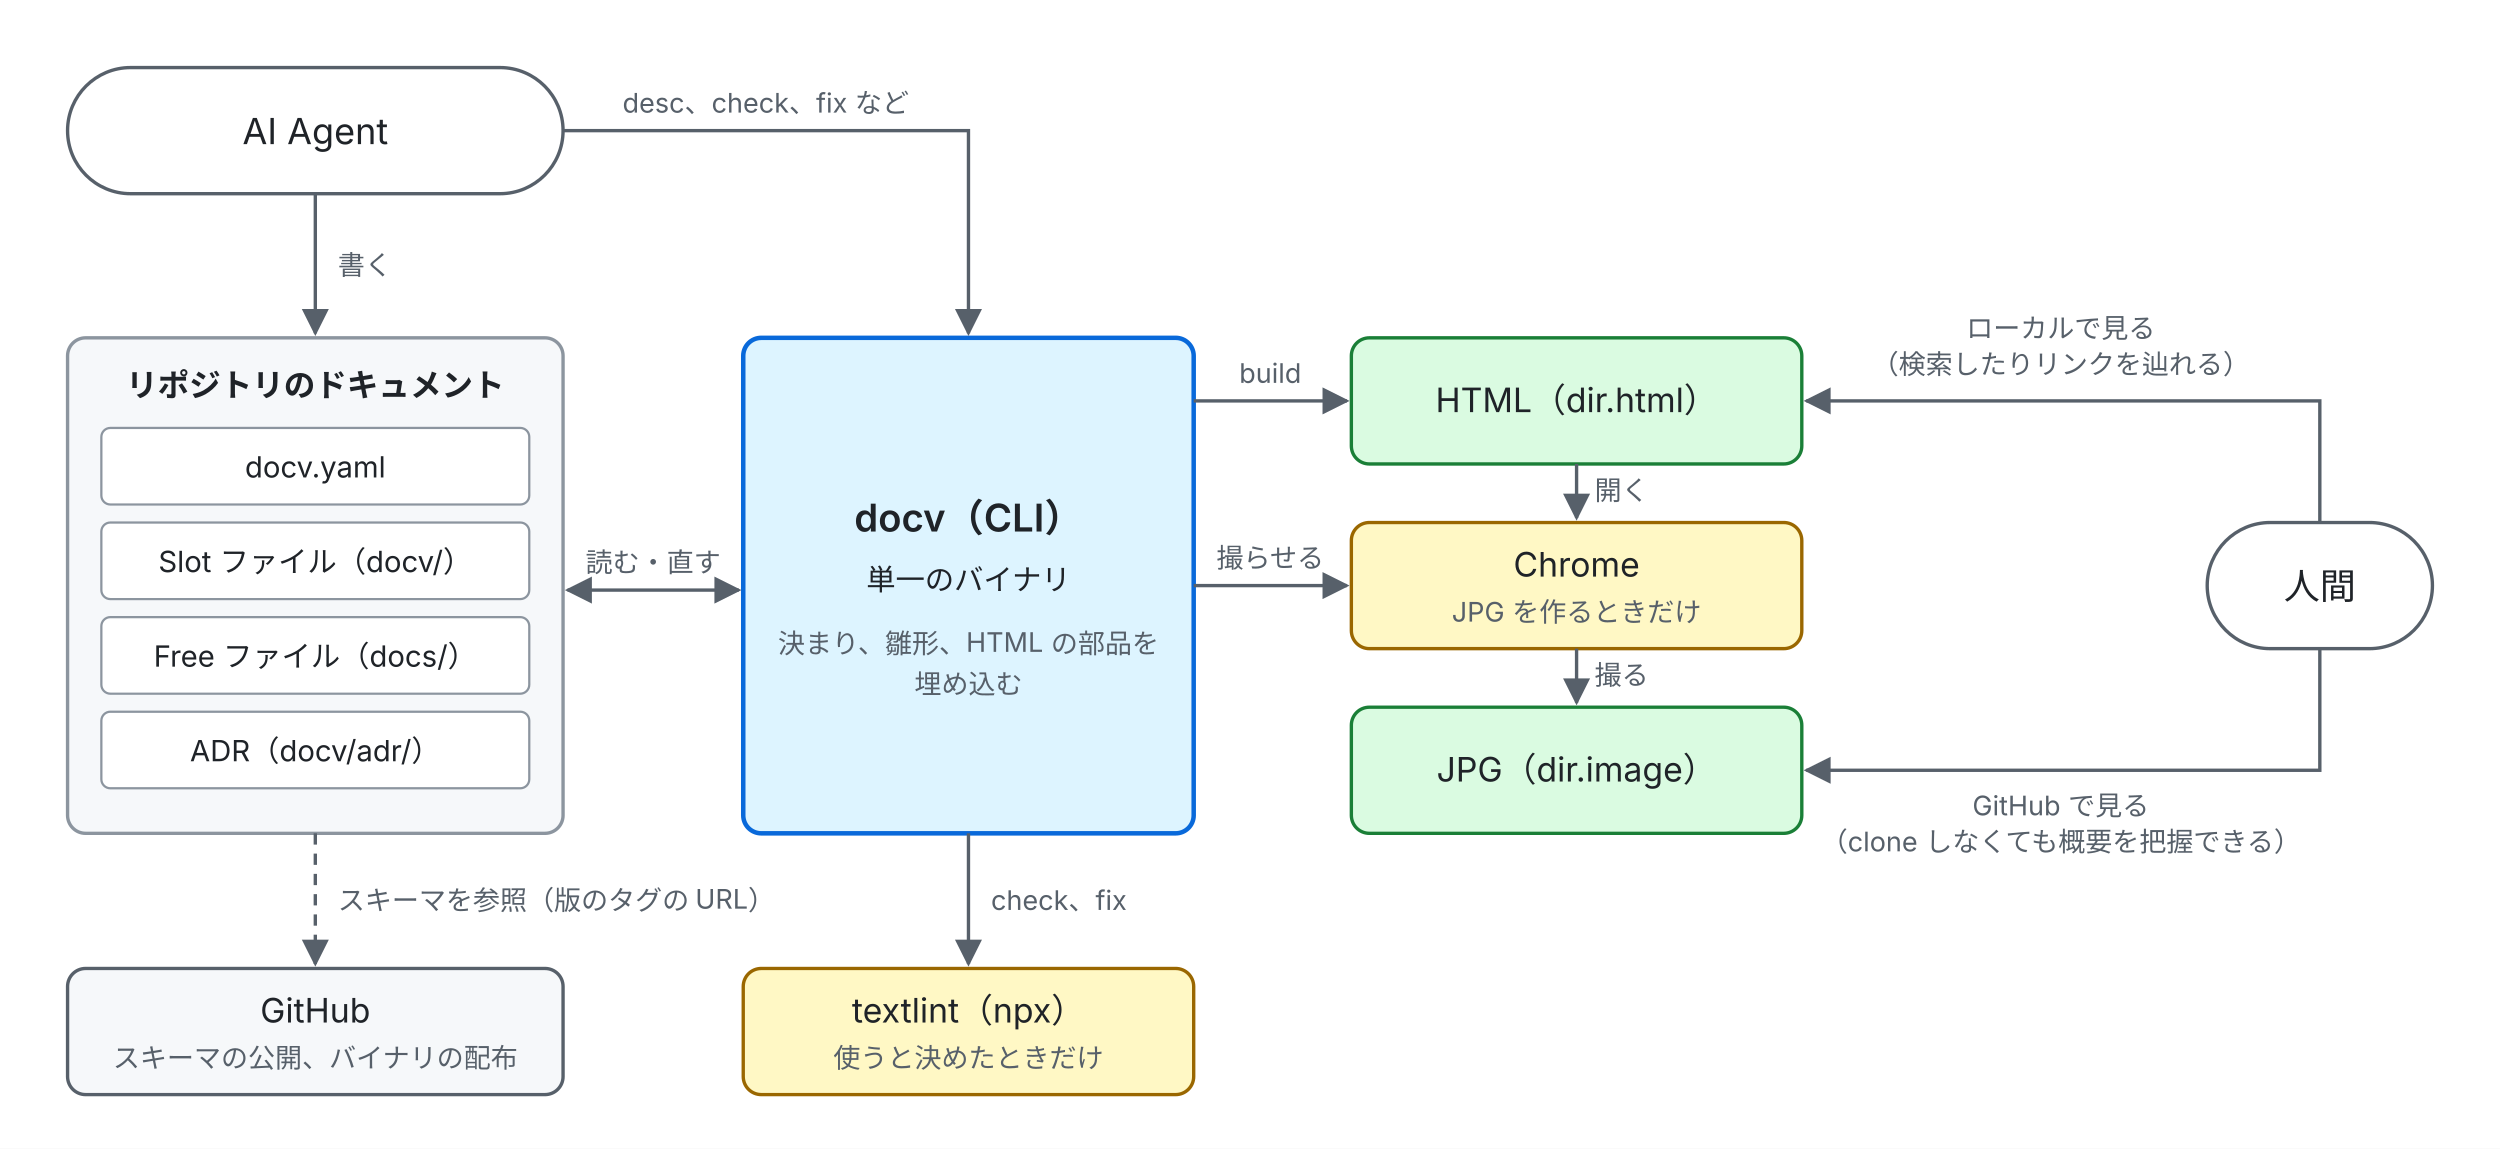
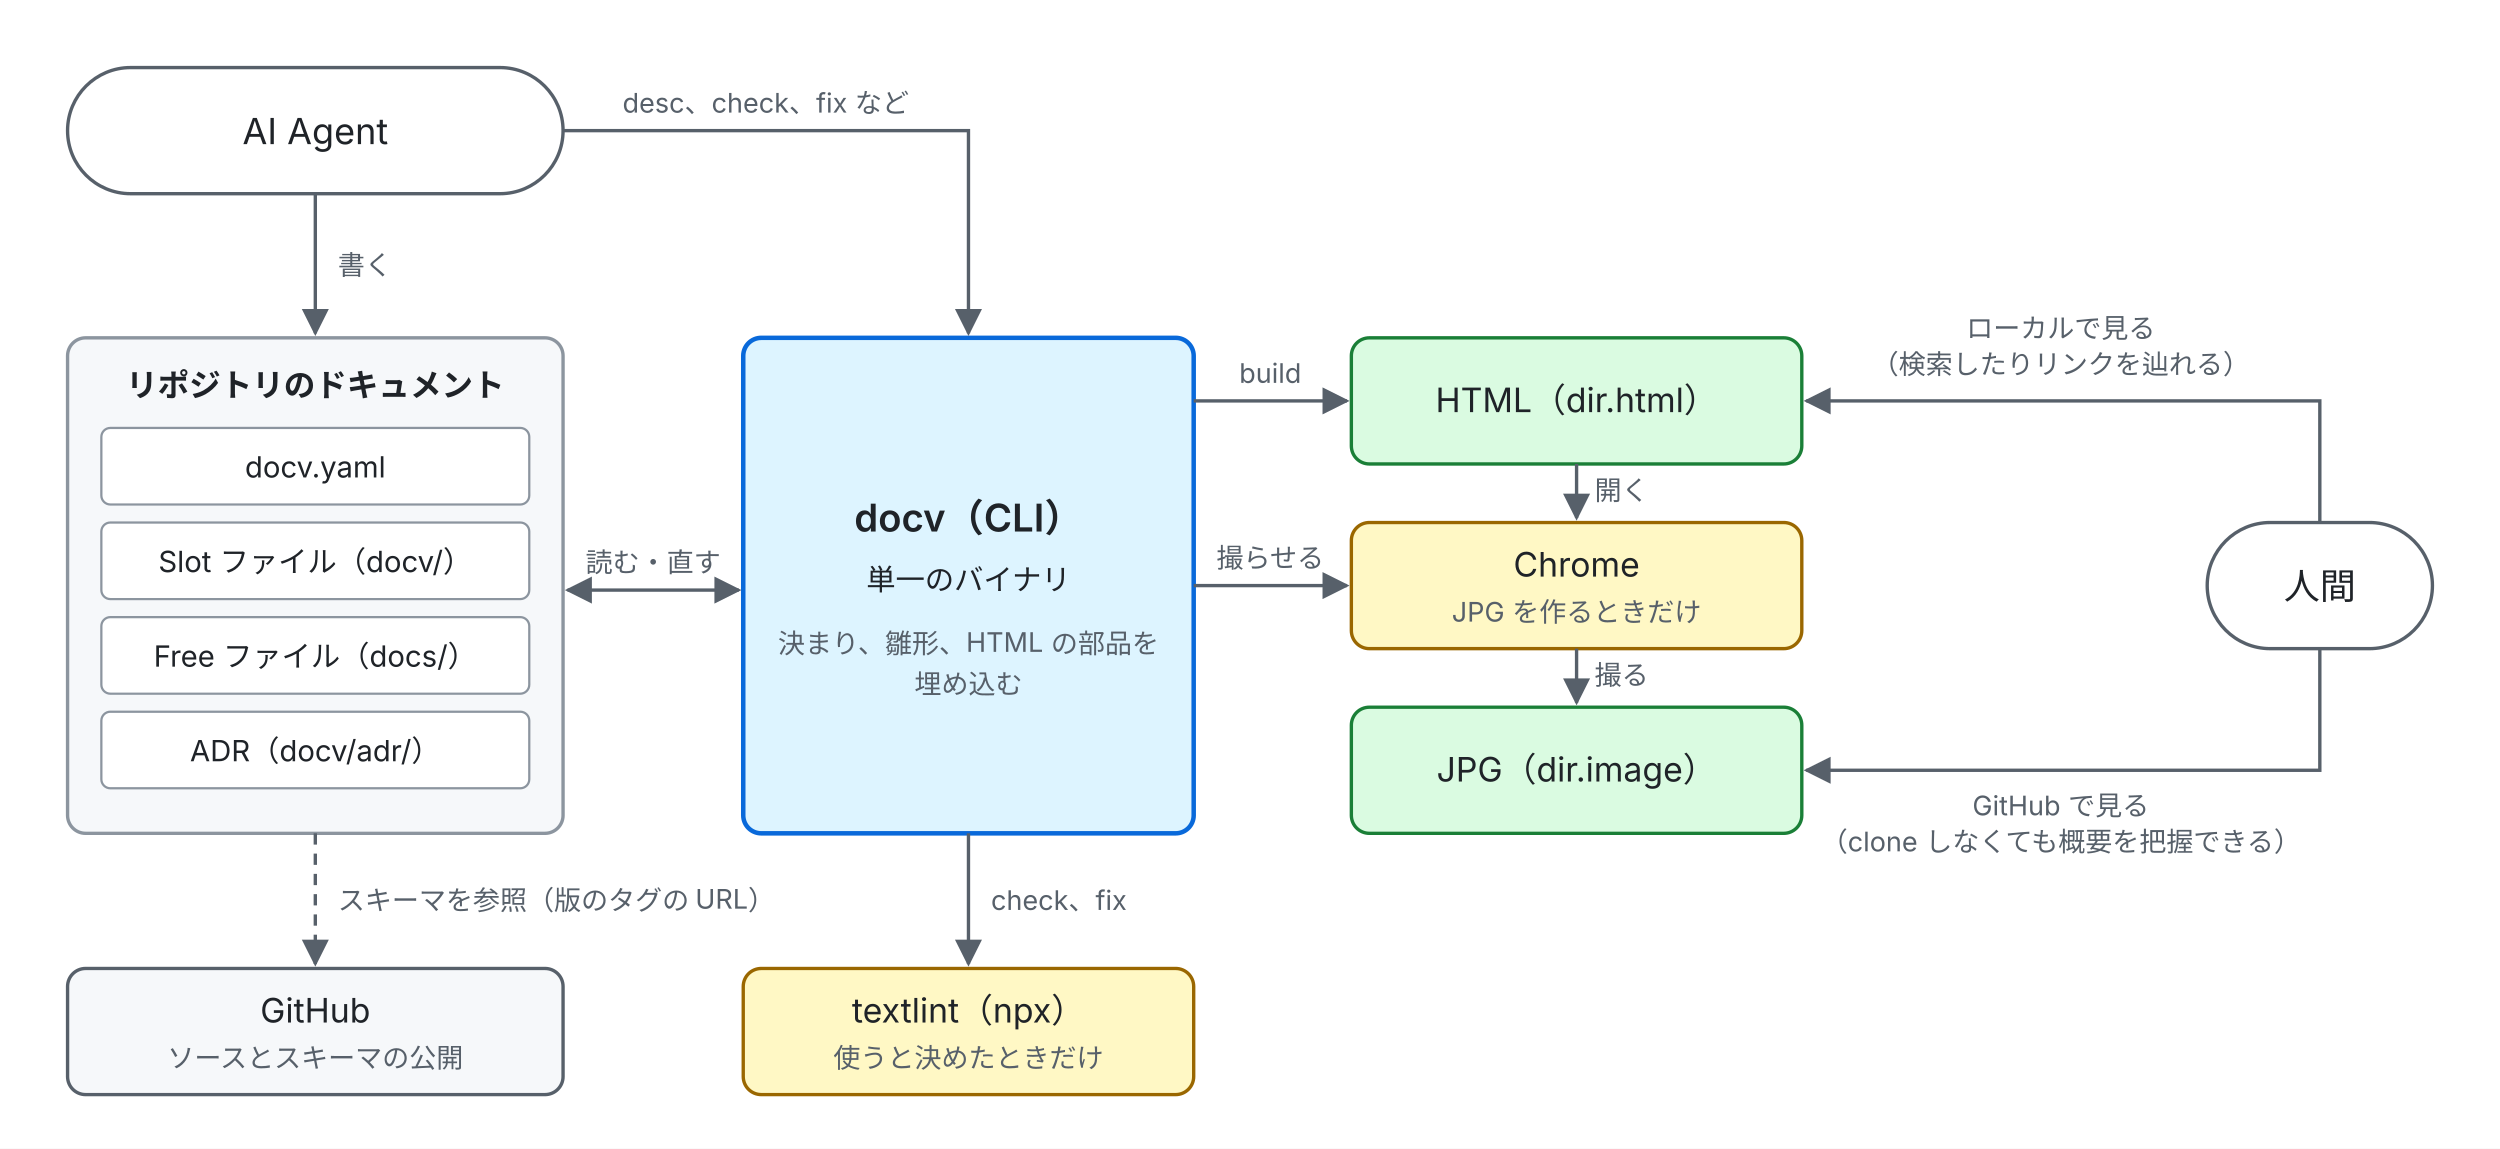
<svg xmlns="http://www.w3.org/2000/svg" width="1110" height="510" viewBox="0 0 1110 510" font-family="-apple-system, 'Hiragino Sans', 'Noto Sans JP', 'Yu Gothic', sans-serif">
  <defs>
    <marker id="arrow" viewBox="0 0 10 10" refX="9" refY="5" markerWidth="8" markerHeight="8" orient="auto-start-reverse">
      <path d="M0,0 L10,5 L0,10 z" fill="#57606a" />
    </marker>
  </defs>
  <rect width="1110" height="510" fill="#ffffff" />
  <rect x="30" y="30" width="220" height="56" rx="28" fill="#ffffff" stroke="#57606a" stroke-width="1.5" />
  <text x="140" y="64" font-size="16" text-anchor="middle" fill="#1f2328">AI Agent</text>
  <rect x="980" y="232" width="100" height="56" rx="28" fill="#ffffff" stroke="#57606a" stroke-width="1.5" />
  <text x="1030" y="266" font-size="16" text-anchor="middle" fill="#1f2328">人間</text>
  <rect x="30" y="150" width="220" height="220" rx="8" fill="#f6f8fa" stroke="#8c959f" stroke-width="1.5" />
  <text x="140" y="176" font-size="14" font-weight="600" text-anchor="middle" fill="#1f2328">リポジトリのドキュメント</text>
  <rect x="45" y="190" width="190" height="34" rx="4" fill="#ffffff" stroke="#8c959f" />
  <text x="140" y="212" font-size="13" text-anchor="middle" fill="#1f2328">docv.yaml</text>
  <rect x="45" y="232" width="190" height="34" rx="4" fill="#ffffff" stroke="#8c959f" />
  <text x="140" y="254" font-size="13" text-anchor="middle" fill="#1f2328">Slot ファイル（docv/）</text>
  <rect x="45" y="274" width="190" height="34" rx="4" fill="#ffffff" stroke="#8c959f" />
  <text x="140" y="296" font-size="13" text-anchor="middle" fill="#1f2328">Free ファイル（docs/）</text>
  <rect x="45" y="316" width="190" height="34" rx="4" fill="#ffffff" stroke="#8c959f" />
  <text x="140" y="338" font-size="13" text-anchor="middle" fill="#1f2328">ADR（docv/adr/）</text>
  <rect x="330" y="150" width="200" height="220" rx="8" fill="#ddf4ff" stroke="#0969da" stroke-width="2" />
  <text x="430" y="236" font-size="17" font-weight="600" text-anchor="middle" fill="#1f2328">docv（CLI）</text>
  <text x="430" y="262" font-size="13" text-anchor="middle" fill="#1f2328">単一のバイナリ</text>
  <text x="430" y="290" font-size="12" text-anchor="middle" fill="#57606a">決まり、雛形、HTML の部品を</text>
  <text x="430" y="308" font-size="12" text-anchor="middle" fill="#57606a">埋め込む</text>
  <rect x="600" y="150" width="200" height="56" rx="8" fill="#dafbe1" stroke="#1a7f37" stroke-width="1.5" />
  <text x="700" y="183" font-size="15" text-anchor="middle" fill="#1f2328">HTML（dir.html）</text>
  <rect x="600" y="232" width="200" height="56" rx="8" fill="#fff8c5" stroke="#9a6700" stroke-width="1.5" />
  <text x="700" y="256" font-size="15" text-anchor="middle" fill="#1f2328">Chrome</text>
  <text x="700" y="276" font-size="12" text-anchor="middle" fill="#57606a">JPG を作るときだけ</text>
  <rect x="600" y="314" width="200" height="56" rx="8" fill="#dafbe1" stroke="#1a7f37" stroke-width="1.5" />
  <text x="700" y="347" font-size="15" text-anchor="middle" fill="#1f2328">JPG（dir.image）</text>
  <rect x="330" y="430" width="200" height="56" rx="8" fill="#fff8c5" stroke="#9a6700" stroke-width="1.5" />
  <text x="430" y="454" font-size="15" text-anchor="middle" fill="#1f2328">textlint（npx）</text>
  <text x="430" y="474" font-size="12" text-anchor="middle" fill="#57606a">使うと決めたときだけ</text>
  <rect x="30" y="430" width="220" height="56" rx="8" fill="#f6f8fa" stroke="#57606a" stroke-width="1.5" />
  <text x="140" y="454" font-size="15" text-anchor="middle" fill="#1f2328">GitHub</text>
-   <text x="140" y="474" font-size="12" text-anchor="middle" fill="#57606a">スキーマの公開、バイナリの配布</text>
+   <text x="140" y="474" font-size="12" text-anchor="middle" fill="#57606a">ソースとスキーマの公開</text>
  <g stroke="#57606a" stroke-width="1.5" fill="none">
    <line x1="140" y1="86" x2="140" y2="148" marker-end="url(#arrow)" />
    <polyline points="250,58 430,58 430,148" marker-end="url(#arrow)" />
    <line x1="328" y1="262" x2="252" y2="262" marker-start="url(#arrow)" marker-end="url(#arrow)" />
    <line x1="530" y1="178" x2="598" y2="178" marker-end="url(#arrow)" />
    <line x1="530" y1="260" x2="598" y2="260" marker-end="url(#arrow)" />
    <line x1="700" y1="206" x2="700" y2="230" marker-end="url(#arrow)" />
    <line x1="700" y1="288" x2="700" y2="312" marker-end="url(#arrow)" />
    <polyline points="1030,232 1030,178 802,178" marker-end="url(#arrow)" />
    <polyline points="1030,288 1030,342 802,342" marker-end="url(#arrow)" />
    <line x1="430" y1="370" x2="430" y2="428" marker-end="url(#arrow)" />
    <line x1="140" y1="370" x2="140" y2="428" stroke-dasharray="5 4" marker-end="url(#arrow)" />
  </g>
  <g font-size="12" fill="#57606a">
    <text x="150" y="122">書く</text>
    <text x="340" y="50" text-anchor="middle">desc、check、fix など</text>
    <text x="290" y="254" text-anchor="middle">読む・直す</text>
    <text x="564" y="170" text-anchor="middle">build</text>
    <text x="564" y="252" text-anchor="middle">撮らせる</text>
    <text x="708" y="222">開く</text>
    <text x="708" y="304">撮る</text>
    <text x="915" y="150" text-anchor="middle">ローカルで見る</text>
    <text x="915" y="166" text-anchor="middle">（検索したりリンクを辿れる）</text>
    <text x="915" y="362" text-anchor="middle">GitHub で見る</text>
    <text x="915" y="378" text-anchor="middle">（clone しなくても概要を把握できる）</text>
    <text x="440" y="404">check、fix</text>
    <text x="150" y="404">スキーマを参照（版のタグの URL）</text>
  </g>
</svg>
